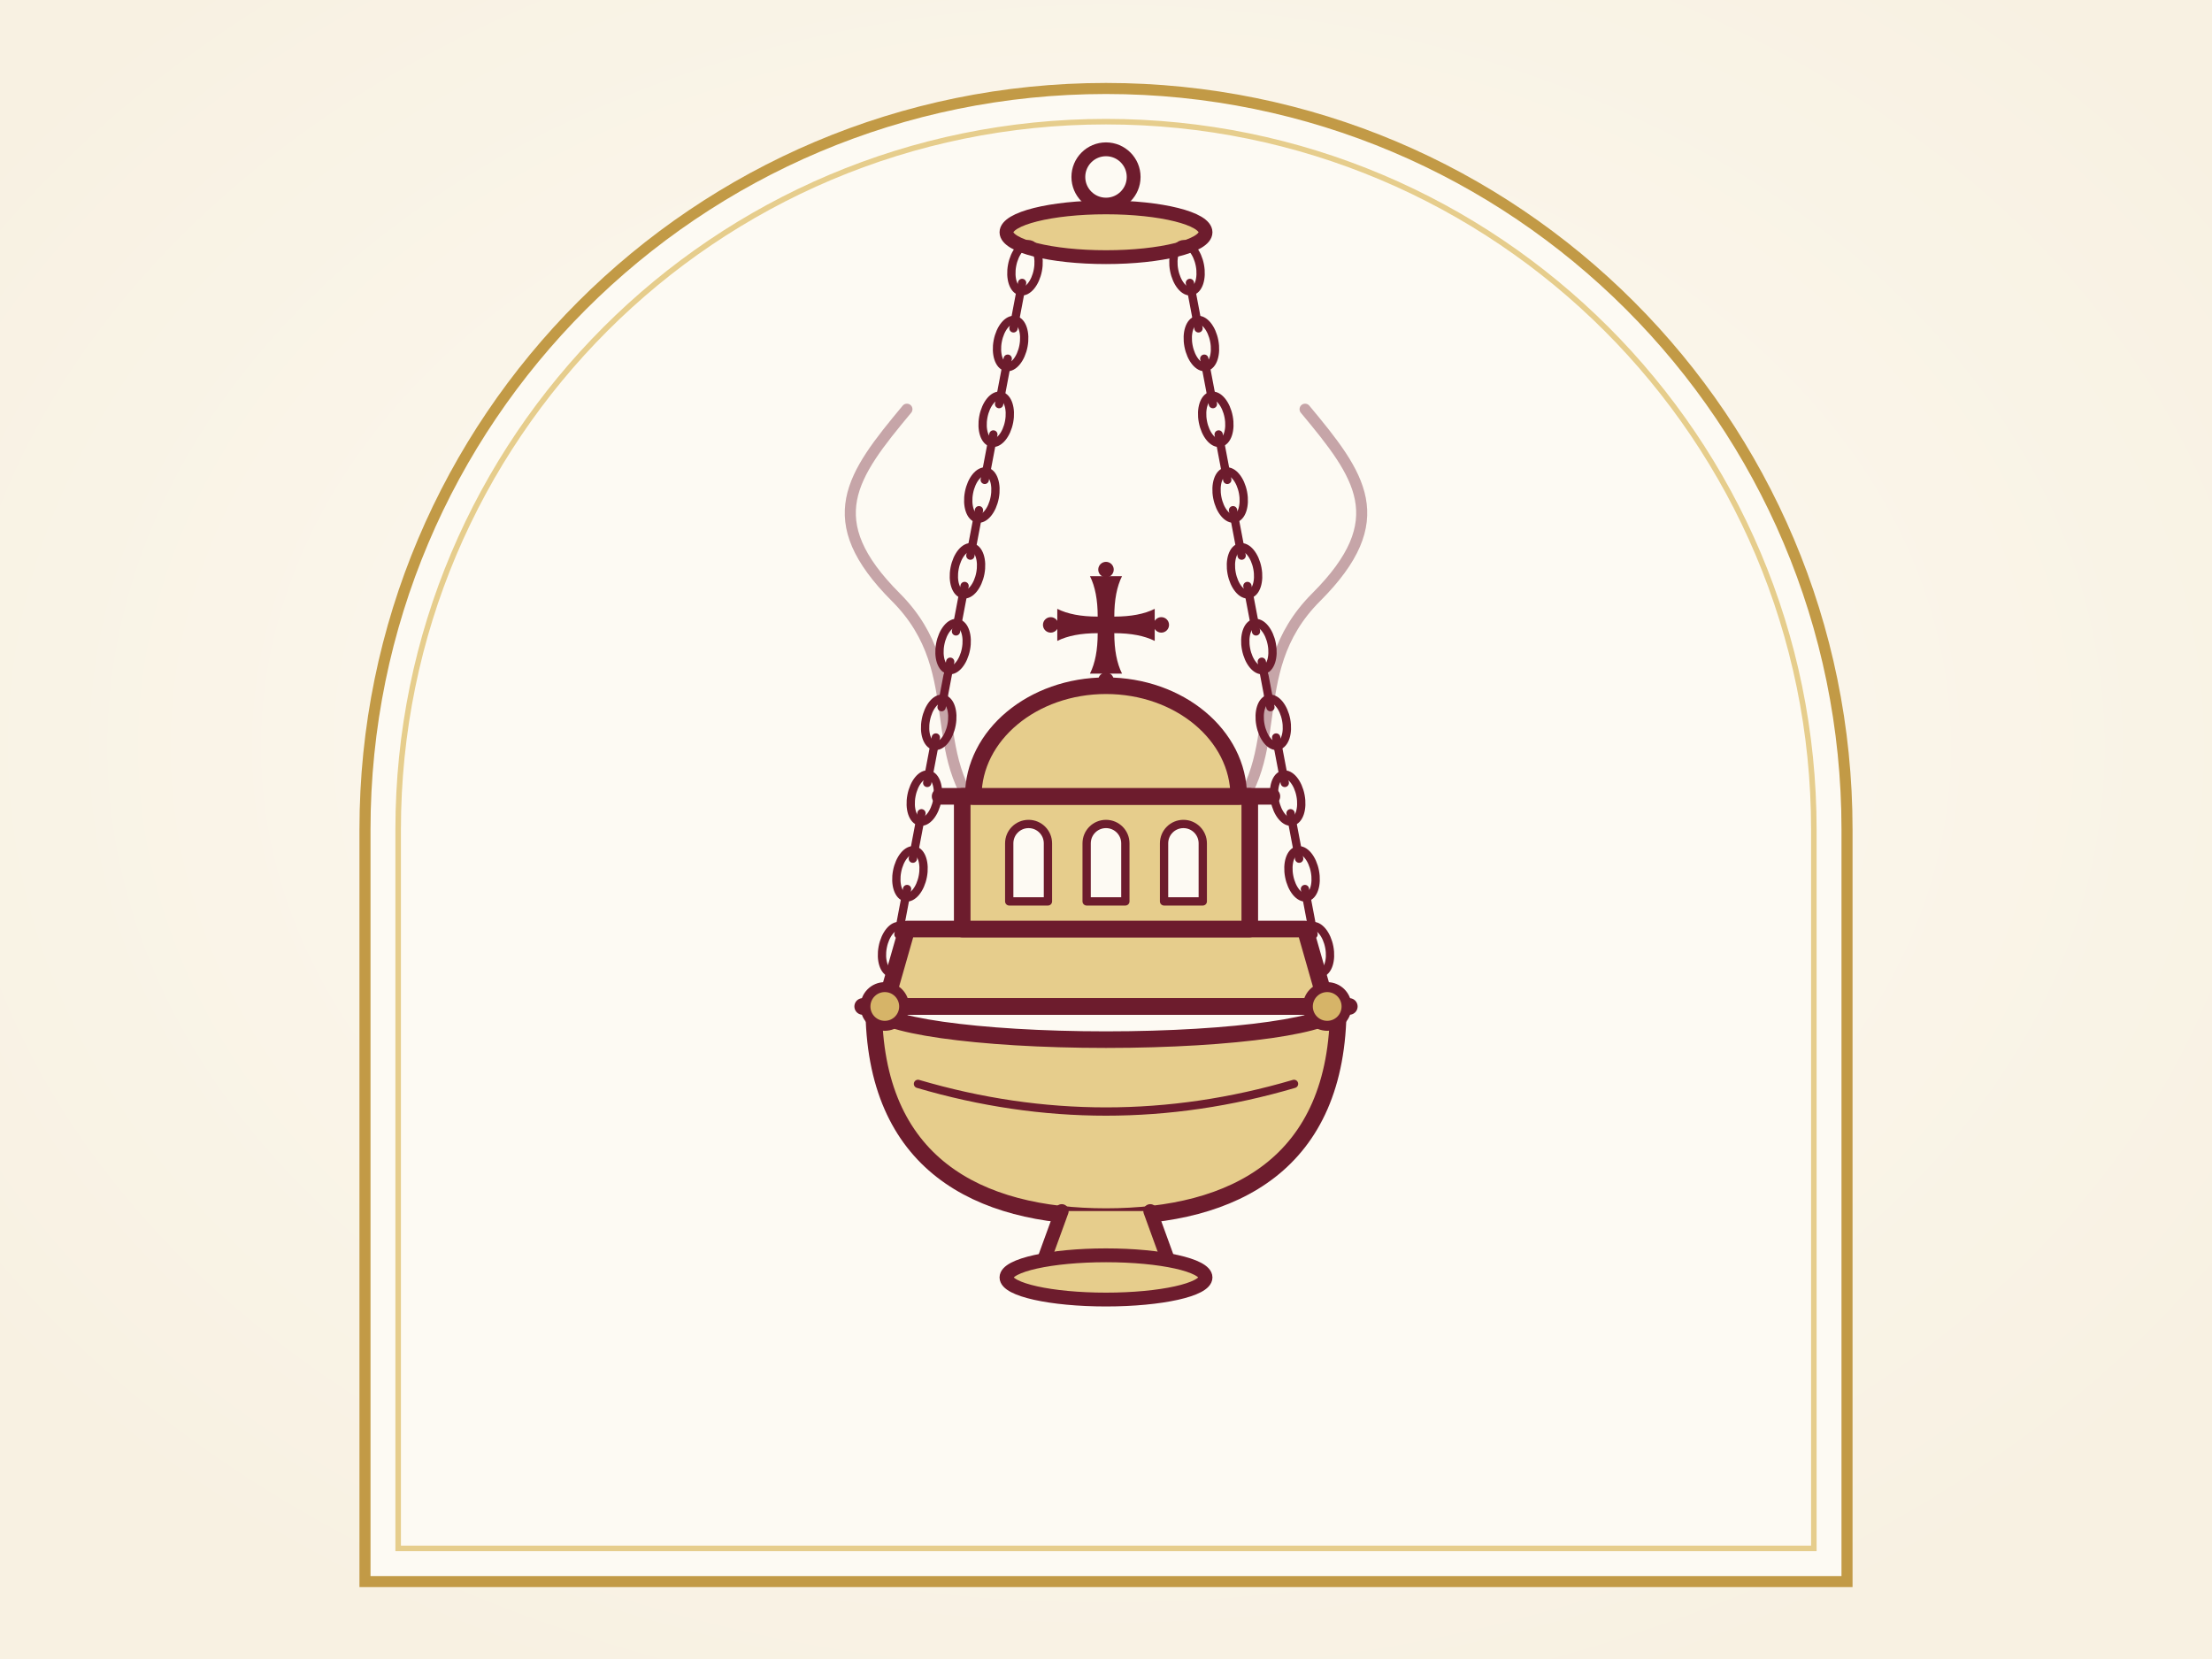
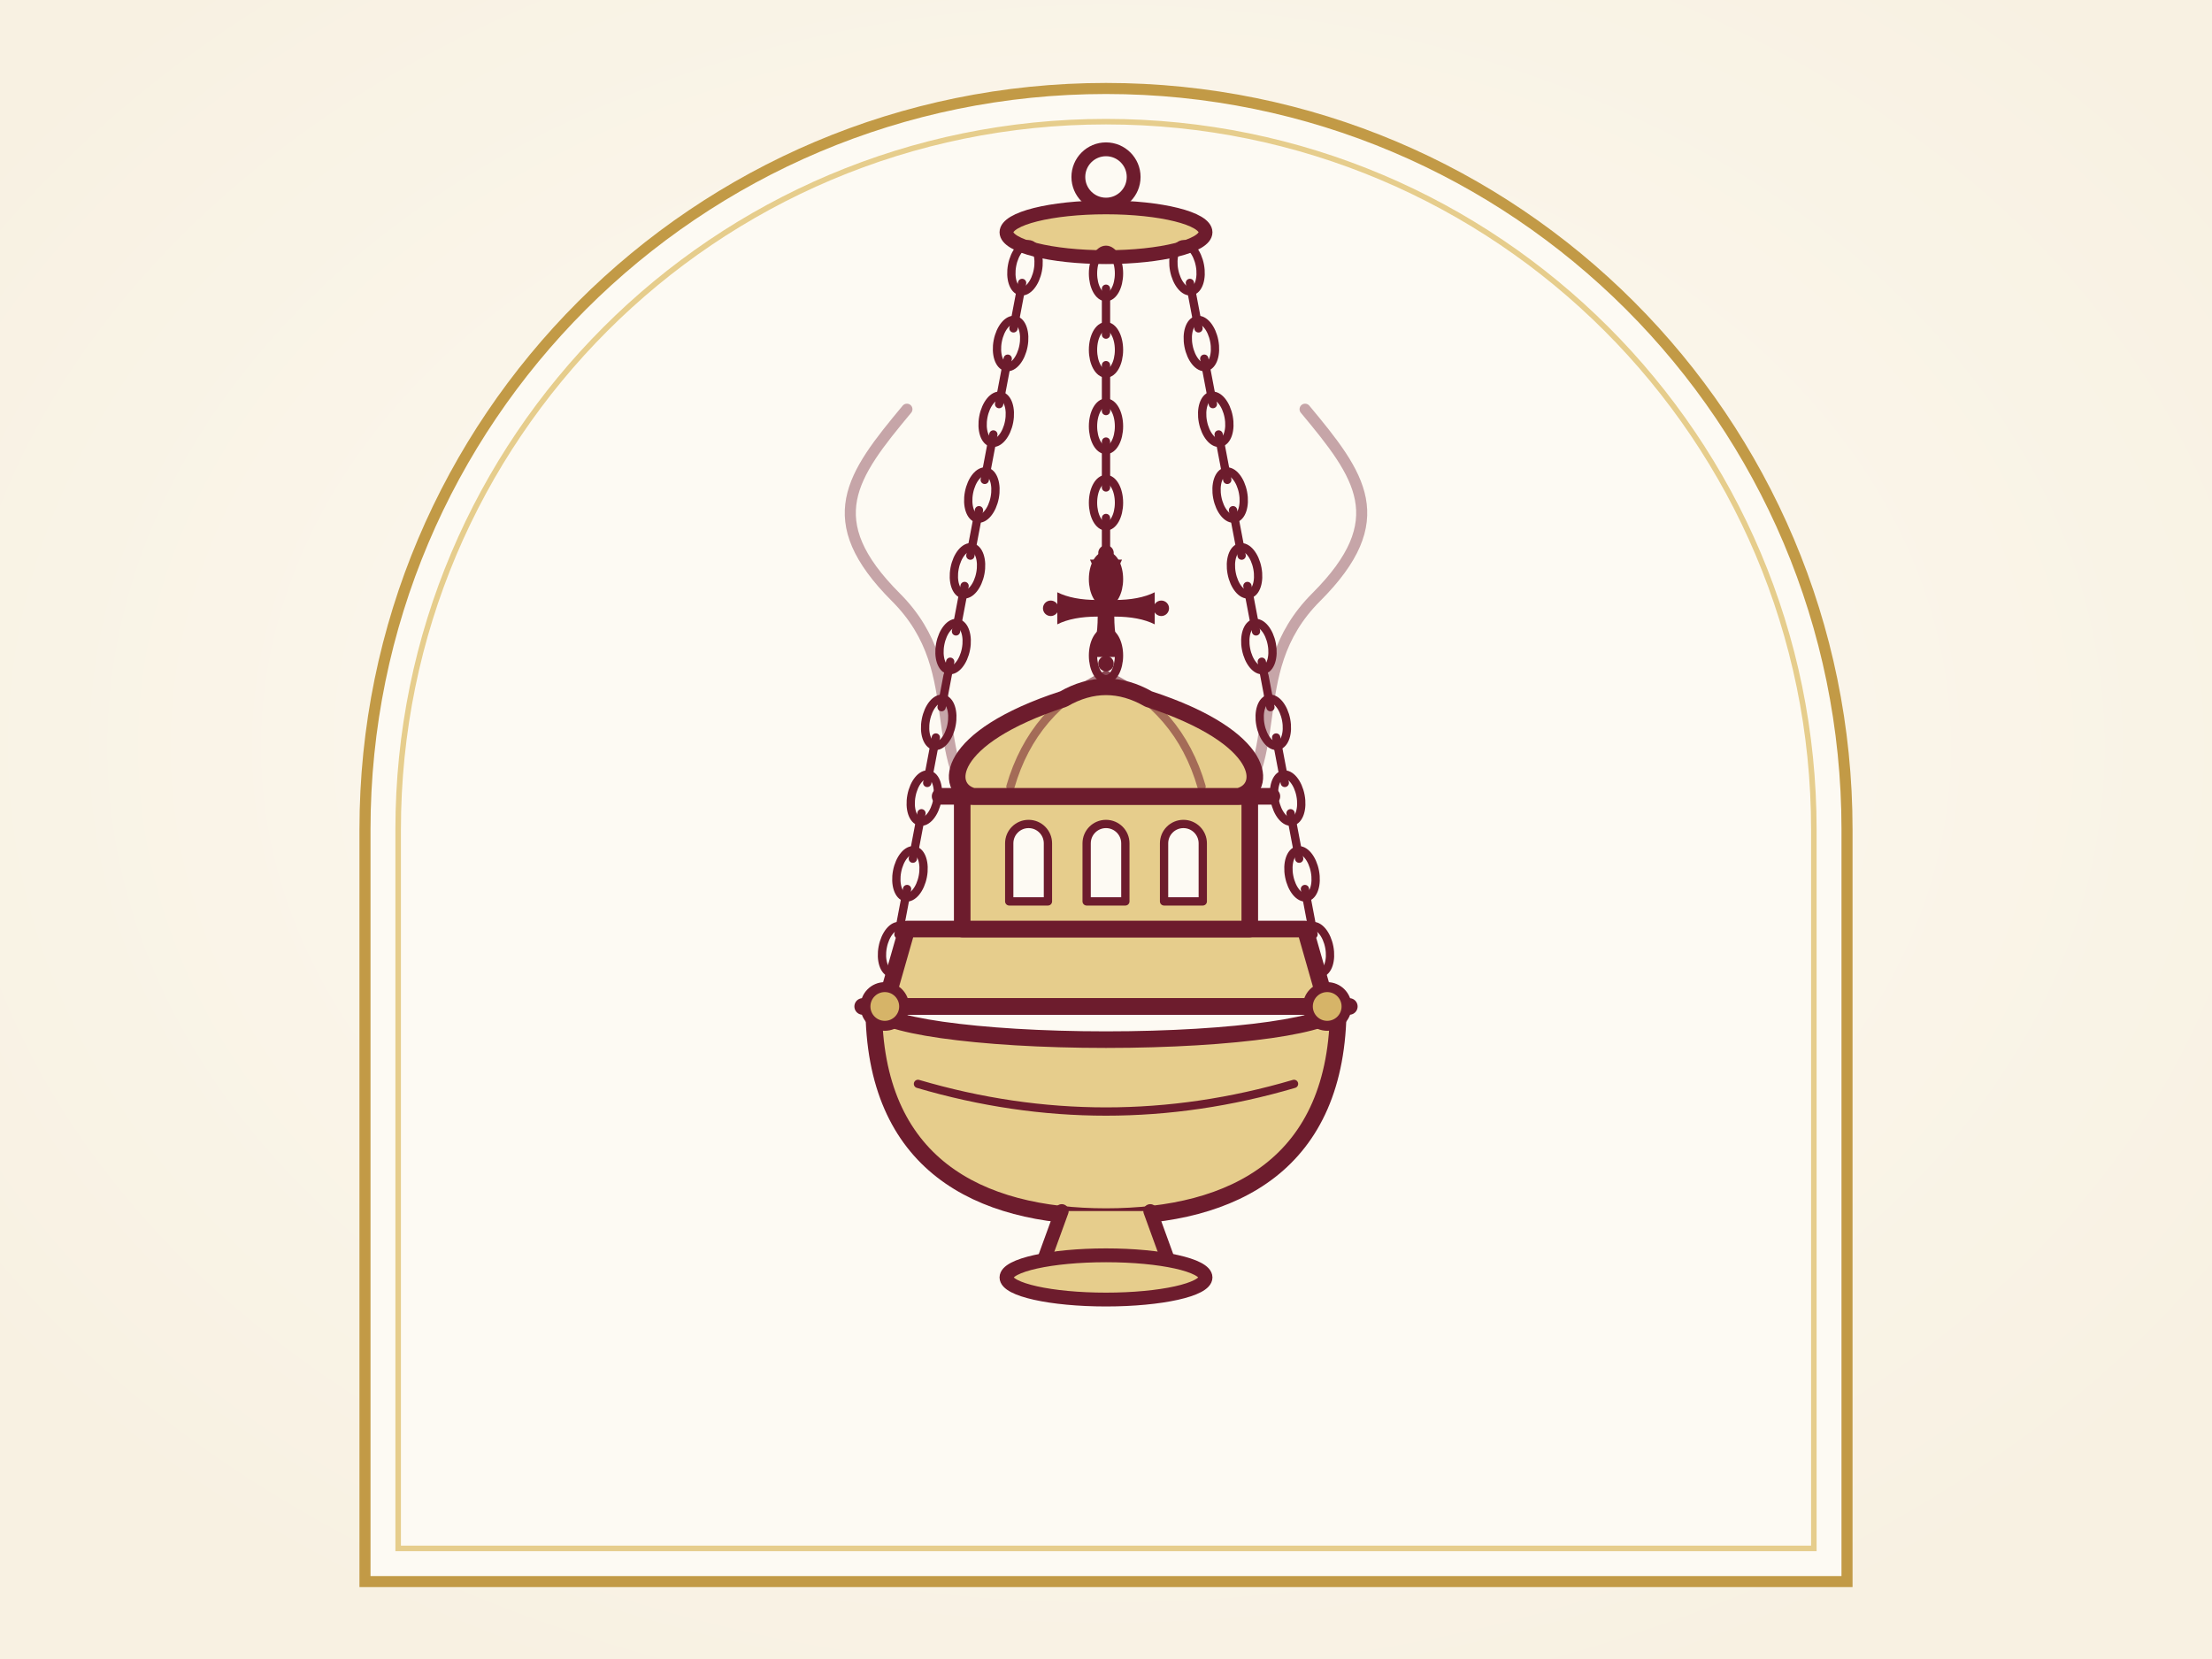
<svg xmlns="http://www.w3.org/2000/svg" viewBox="0 0 400 300" role="img" aria-labelledby="censer-title">
  <defs>
    <radialGradient id="censer-bg" cx="50%" cy="45%" r="62%">
      <stop offset="0" stop-color="#fdfaf3" />
      <stop offset="1" stop-color="#f8f1e2" />
    </radialGradient>
  </defs>
  <rect width="400" height="300" fill="url(#censer-bg)" />
  <path d="M66 286V150A134 134 0 0 1 334 150V286Z" fill="#fdfaf3" stroke="#c29a46" stroke-width="2" />
  <path d="M72 280V150A128 128 0 0 1 328 150V280Z" fill="none" stroke="#e6cd8c" stroke-width="1" />
  <g fill="none" stroke="#6d1c2d" stroke-width="3" stroke-linecap="round" stroke-linejoin="round">
    <circle cx="200" cy="32" r="5" stroke-width="2.5" />
    <ellipse cx="200" cy="42" rx="18" ry="4.5" fill="#e6cd8c" stroke-width="2.5" />
    <g stroke="#6d1c2d" stroke-width="1.5" fill="none">
      <ellipse cx="185.35" cy="48.42" rx="4.32" ry="2.37" transform="rotate(100.75 185.35 48.42)" />
      <line x1="179.87" y1="55.27" x2="188.23" y2="55.27" transform="rotate(100.75 184.05 55.27)" />
      <ellipse cx="182.75" cy="62.12" rx="4.32" ry="2.37" transform="rotate(100.75 182.75 62.12)" />
      <line x1="177.27" y1="68.97" x2="185.63" y2="68.97" transform="rotate(100.75 181.45 68.97)" />
      <ellipse cx="180.15" cy="75.82" rx="4.32" ry="2.37" transform="rotate(100.75 180.15 75.82)" />
      <line x1="174.67" y1="82.67" x2="183.03" y2="82.67" transform="rotate(100.75 178.85 82.67)" />
      <ellipse cx="177.55" cy="89.52" rx="4.32" ry="2.37" transform="rotate(100.75 177.55 89.52)" />
      <line x1="172.07" y1="96.37" x2="180.43" y2="96.37" transform="rotate(100.75 176.25 96.37)" />
      <ellipse cx="174.95" cy="103.22" rx="4.32" ry="2.37" transform="rotate(100.75 174.95 103.22)" />
      <line x1="169.47" y1="110.07" x2="177.83" y2="110.07" transform="rotate(100.75 173.65 110.07)" />
      <ellipse cx="172.35" cy="116.92" rx="4.32" ry="2.37" transform="rotate(100.75 172.35 116.92)" />
      <line x1="166.87" y1="123.77" x2="175.23" y2="123.77" transform="rotate(100.75 171.05 123.77)" />
      <ellipse cx="169.75" cy="130.62" rx="4.32" ry="2.37" transform="rotate(100.75 169.75 130.62)" />
      <line x1="164.27" y1="137.47" x2="172.63" y2="137.47" transform="rotate(100.75 168.45 137.47)" />
      <ellipse cx="167.15" cy="144.32" rx="4.32" ry="2.37" transform="rotate(100.75 167.15 144.32)" />
      <line x1="161.67" y1="151.17" x2="170.03" y2="151.17" transform="rotate(100.75 165.85 151.17)" />
      <ellipse cx="164.55" cy="158.02" rx="4.32" ry="2.37" transform="rotate(100.75 164.55 158.02)" />
      <line x1="159.07" y1="164.87" x2="167.43" y2="164.87" transform="rotate(100.75 163.25 164.87)" />
      <ellipse cx="161.95" cy="171.72" rx="4.32" ry="2.37" transform="rotate(100.75 161.95 171.72)" />
      <line x1="156.47" y1="178.58" x2="164.83" y2="178.58" transform="rotate(100.75 160.65 178.58)" />
    </g>
    <g stroke="#6d1c2d" stroke-width="1.5" fill="none">
+       <ellipse cx="200" cy="49.45" rx="4.28" ry="2.35" transform="rotate(90 200 49.45)" />
+       <line x1="195.85" y1="56.36" x2="204.15" y2="56.36" transform="rotate(90 200 56.36)" />
+       <ellipse cx="200" cy="63.27" rx="4.28" ry="2.35" transform="rotate(90 200 63.27)" />
+       <line x1="195.85" y1="70.18" x2="204.15" y2="70.18" transform="rotate(90 200 70.18)" />
+       <ellipse cx="200" cy="77.09" rx="4.28" ry="2.35" transform="rotate(90 200 77.09)" />
+       <line x1="195.85" y1="84" x2="204.15" y2="84" transform="rotate(90 200 84)" />
+       <ellipse cx="200" cy="90.91" rx="4.28" ry="2.35" transform="rotate(90 200 90.91)" />
+       <line x1="195.85" y1="97.82" x2="204.15" y2="97.82" transform="rotate(90 200 97.82)" />
+       <ellipse cx="200" cy="104.73" rx="4.28" ry="2.35" transform="rotate(90 200 104.73)" />
+       <line x1="195.85" y1="111.64" x2="204.15" y2="111.64" transform="rotate(90 200 111.64)" />
+       <ellipse cx="200" cy="118.55" rx="4.28" ry="2.35" transform="rotate(90 200 118.55)" />
+     </g>
+     <g stroke="#6d1c2d" stroke-width="1.5" fill="none">
      <ellipse cx="214.65" cy="48.42" rx="4.32" ry="2.37" transform="rotate(79.25 214.65 48.42)" />
      <line x1="211.77" y1="55.27" x2="220.13" y2="55.27" transform="rotate(79.25 215.95 55.27)" />
      <ellipse cx="217.25" cy="62.12" rx="4.32" ry="2.37" transform="rotate(79.25 217.25 62.12)" />
      <line x1="214.37" y1="68.97" x2="222.73" y2="68.97" transform="rotate(79.25 218.55 68.97)" />
      <ellipse cx="219.85" cy="75.82" rx="4.32" ry="2.37" transform="rotate(79.25 219.85 75.82)" />
      <line x1="216.97" y1="82.67" x2="225.33" y2="82.67" transform="rotate(79.25 221.15 82.67)" />
      <ellipse cx="222.45" cy="89.52" rx="4.32" ry="2.37" transform="rotate(79.25 222.45 89.52)" />
      <line x1="219.57" y1="96.37" x2="227.93" y2="96.37" transform="rotate(79.25 223.75 96.37)" />
      <ellipse cx="225.05" cy="103.22" rx="4.32" ry="2.37" transform="rotate(79.25 225.05 103.22)" />
      <line x1="222.17" y1="110.07" x2="230.53" y2="110.07" transform="rotate(79.25 226.35 110.07)" />
      <ellipse cx="227.65" cy="116.92" rx="4.32" ry="2.37" transform="rotate(79.25 227.65 116.92)" />
      <line x1="224.77" y1="123.77" x2="233.13" y2="123.77" transform="rotate(79.25 228.95 123.77)" />
      <ellipse cx="230.25" cy="130.62" rx="4.32" ry="2.37" transform="rotate(79.25 230.25 130.62)" />
      <line x1="227.37" y1="137.47" x2="235.73" y2="137.47" transform="rotate(79.25 231.55 137.47)" />
      <ellipse cx="232.85" cy="144.32" rx="4.32" ry="2.37" transform="rotate(79.25 232.85 144.32)" />
      <line x1="229.97" y1="151.17" x2="238.33" y2="151.17" transform="rotate(79.25 234.15 151.17)" />
      <ellipse cx="235.45" cy="158.02" rx="4.32" ry="2.37" transform="rotate(79.25 235.45 158.02)" />
      <line x1="232.57" y1="164.87" x2="240.93" y2="164.87" transform="rotate(79.25 236.75 164.87)" />
      <ellipse cx="238.05" cy="171.72" rx="4.32" ry="2.37" transform="rotate(79.25 238.05 171.72)" />
      <line x1="235.17" y1="178.58" x2="243.53" y2="178.58" transform="rotate(79.25 239.35 178.58)" />
    </g>
    <path d="M180 150C166 138 176 122 162 108S154 86 164 74" stroke-width="2" stroke-opacity="0.38" />
    <path d="M220 150C234 138 224 122 238 108S246 86 236 74" stroke-width="2" stroke-opacity="0.38" />
    <path d="M160 182L164 168H236L240 182Z" fill="#e6cd8c" />
    <rect x="174" y="144" width="52" height="24" fill="#e6cd8c" />
    <path d="M182.5 163V152.5A3.5 3.5 0 0 1 189.5 152.5V163Z" fill="#fdfaf3" stroke-width="1.5" />
    <path d="M196.5 163V152.5A3.5 3.5 0 0 1 203.5 152.5V163Z" fill="#fdfaf3" stroke-width="1.5" />
    <path d="M210.5 163V152.5A3.5 3.5 0 0 1 217.5 152.5V163Z" fill="#fdfaf3" stroke-width="1.5" />
    <line x1="170" y1="144" x2="230" y2="144" />
-     <path d="M176 144A24 20 0 0 1 224 144Z" fill="#e6cd8c" />
-     <path d="M198.5 111.5Q198.5 106.97 197.1 104.19L202.9 104.19Q201.5 106.97 201.5 111.5Q206.03 111.5 208.81 110.1L208.81 115.9Q206.03 114.5 201.5 114.5Q201.5 119.03 202.9 121.81L197.1 121.81Q198.5 119.03 198.5 114.5Q193.97 114.5 191.19 115.9L191.19 110.1Q193.97 111.5 198.5 111.5Z" fill="#6d1c2d" stroke="none" />
-     <circle cx="200" cy="103" r="1.4" fill="#6d1c2d" stroke="none" />
-     <circle cx="210" cy="113" r="1.4" fill="#6d1c2d" stroke="none" />
-     <circle cx="200" cy="123" r="1.4" fill="#6d1c2d" stroke="none" />
-     <circle cx="190" cy="113" r="1.4" fill="#6d1c2d" stroke="none" />
+     <path d="M176 144C170.72 142.68 170.72 133.44 192.32 126.4Q200 122 207.68 126.4C229.28 133.44 229.28 142.68 224 144Z" fill="#e6cd8c" />
+     <path d="M200 122Q186.8 128.16 182.72 142.24" stroke-width="1.5" stroke-opacity="0.55" />
+     <path d="M200 122Q213.2 128.16 217.28 142.24" stroke-width="1.5" stroke-opacity="0.55" />
+     <path d="M198.5 108.5Q198.5 103.97 197.1 101.19L202.9 101.19Q201.5 103.97 201.5 108.5Q206.03 108.5 208.81 107.1L208.81 112.9Q206.03 111.5 201.5 111.5Q201.5 116.03 202.9 118.81L197.1 118.81Q198.5 116.03 198.5 111.5Q193.97 111.5 191.19 112.9L191.19 107.1Q193.97 108.5 198.5 108.5Z" fill="#6d1c2d" stroke="none" />
+     <circle cx="200" cy="100" r="1.4" fill="#6d1c2d" stroke="none" />
+     <circle cx="210" cy="110" r="1.4" fill="#6d1c2d" stroke="none" />
+     <circle cx="200" cy="120" r="1.4" fill="#6d1c2d" stroke="none" />
+     <circle cx="190" cy="110" r="1.4" fill="#6d1c2d" stroke="none" />
    <path d="M158 182C158 210.5 176.9 220 200 220C223.1 220 242 210.5 242 182A42 6 0 0 1 158 182Z" fill="#e6cd8c" />
    <line x1="156" y1="182" x2="244" y2="182" />
    <path d="M166 196Q200 206 234 196" stroke-width="1.5" />
    <path d="M192 219L188 230H212L208 219" fill="#e6cd8c" stroke-width="2.5" />
    <ellipse cx="200" cy="231" rx="18" ry="4" fill="#e6cd8c" stroke-width="2.5" />
    <circle cx="160" cy="182" r="3.5" fill="#d6b468" stroke-width="1.8" />
    <circle cx="240" cy="182" r="3.5" fill="#d6b468" stroke-width="1.8" />
  </g>
</svg>
